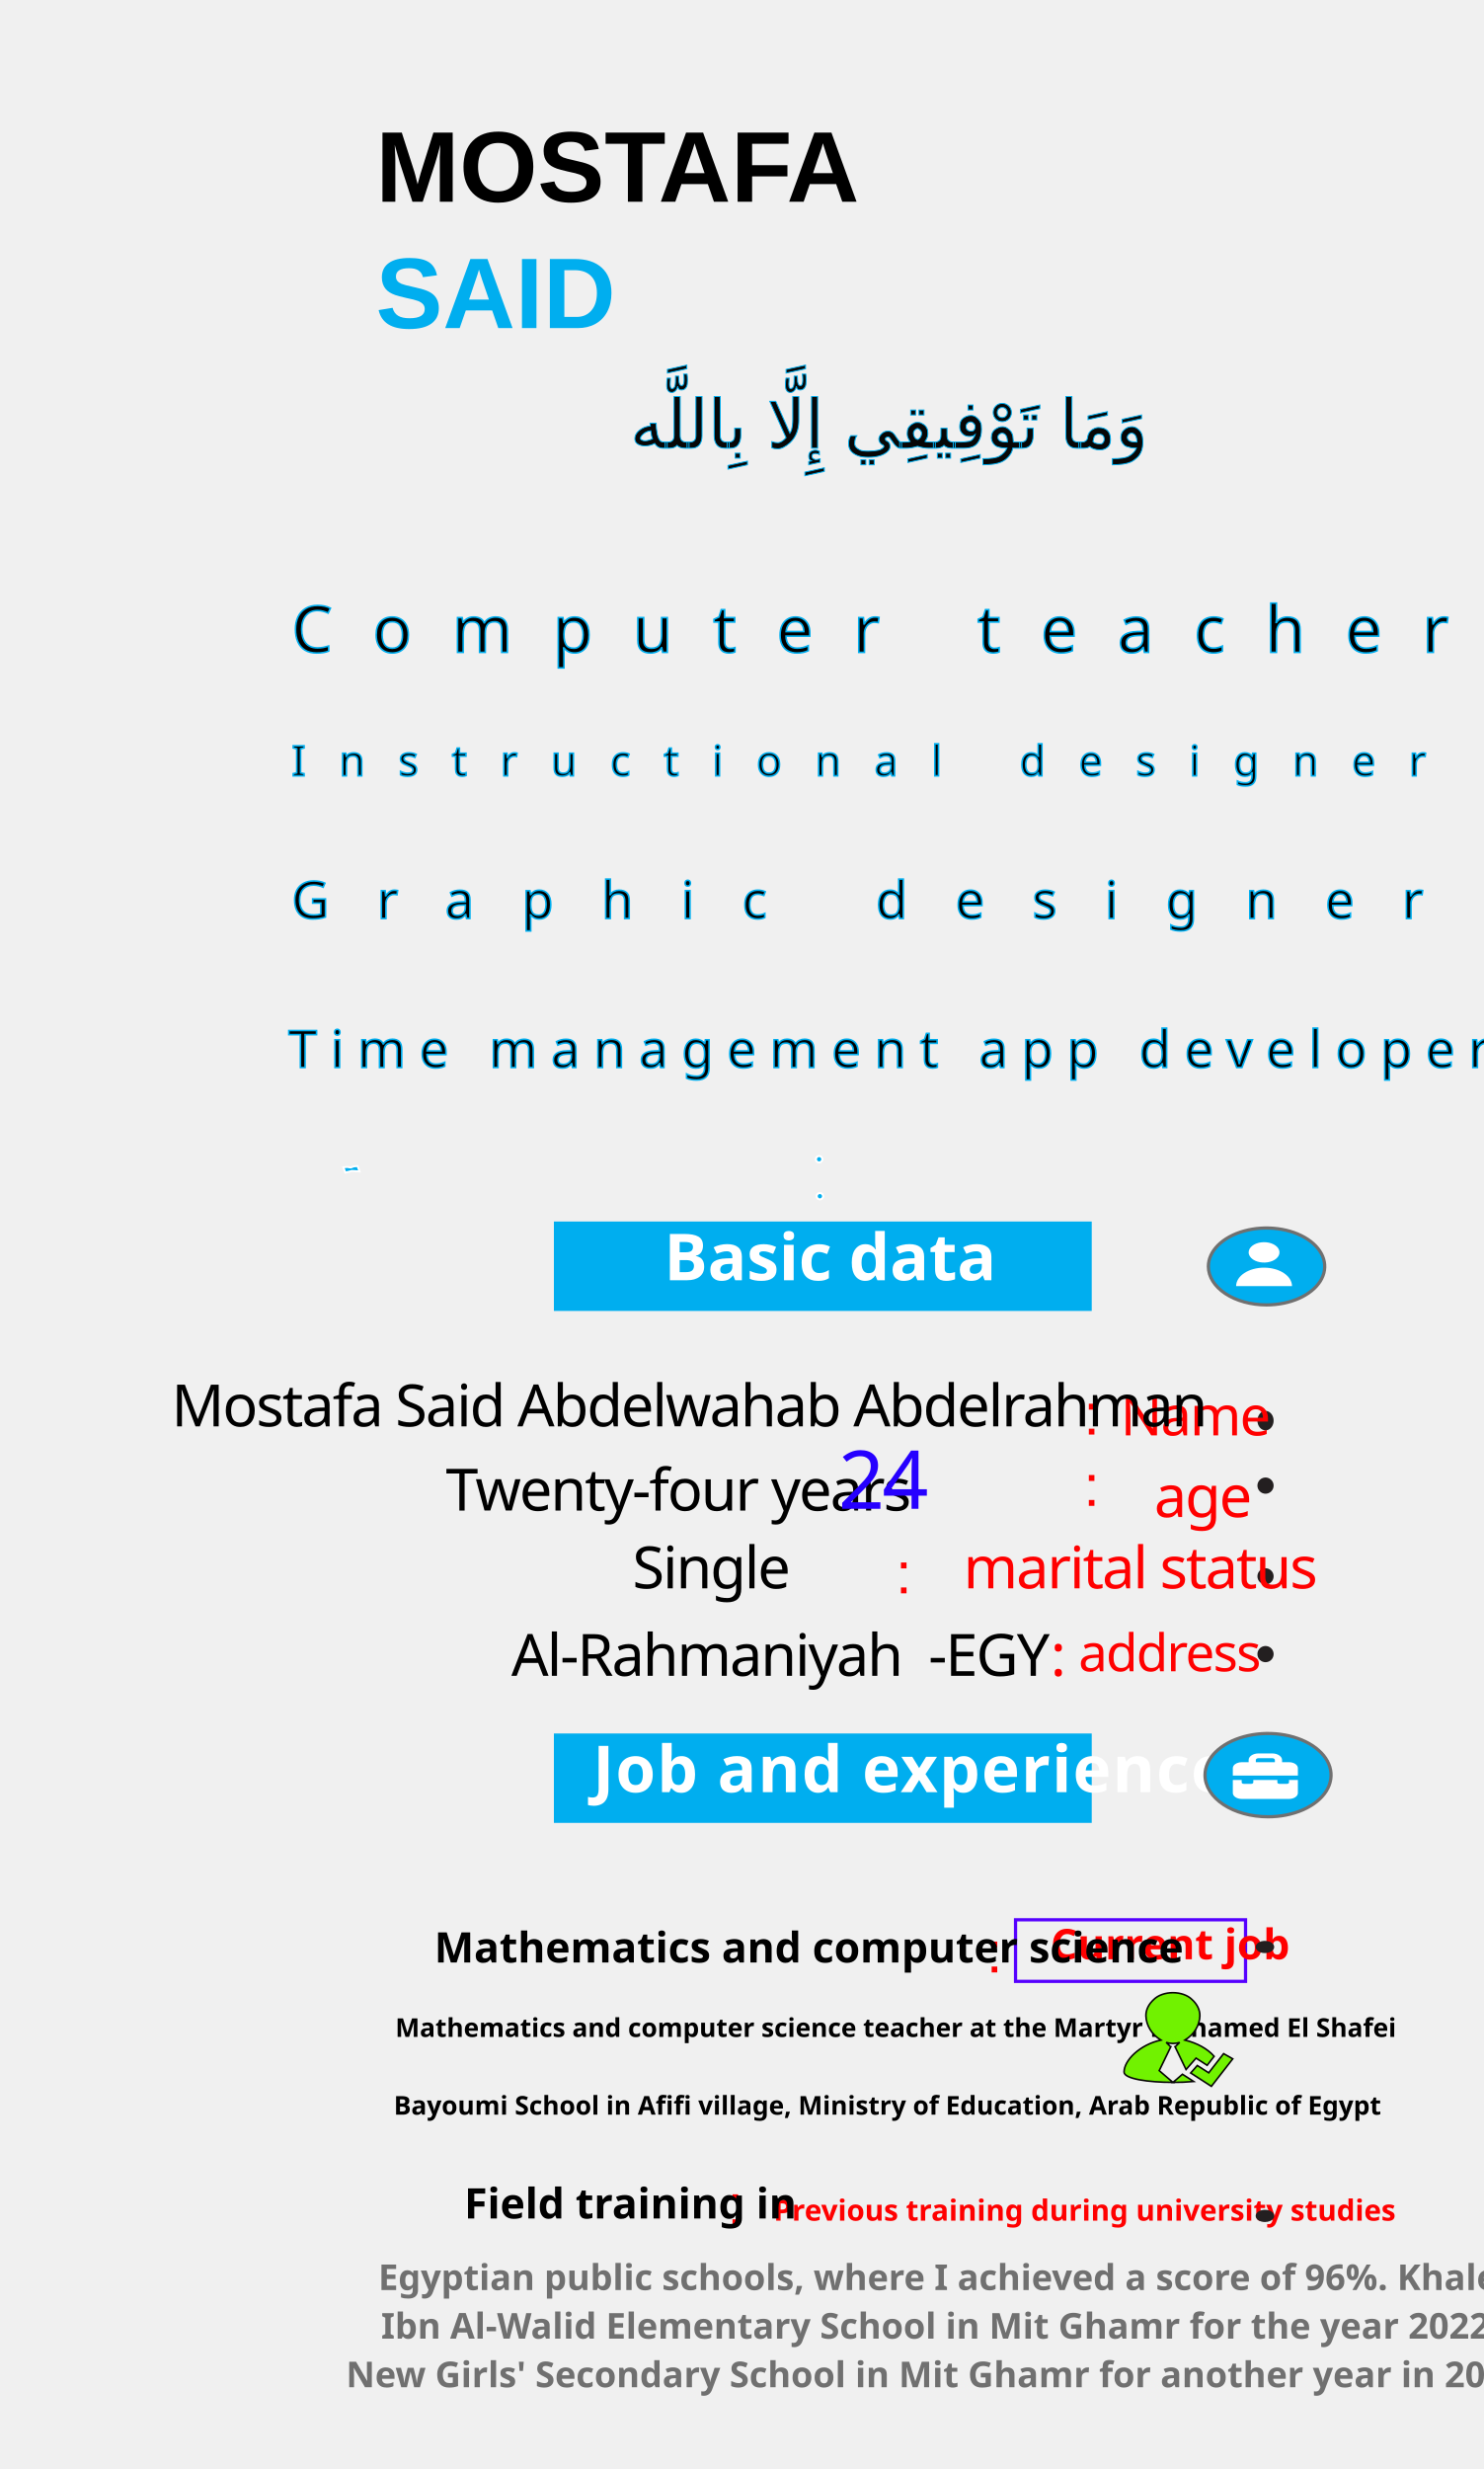
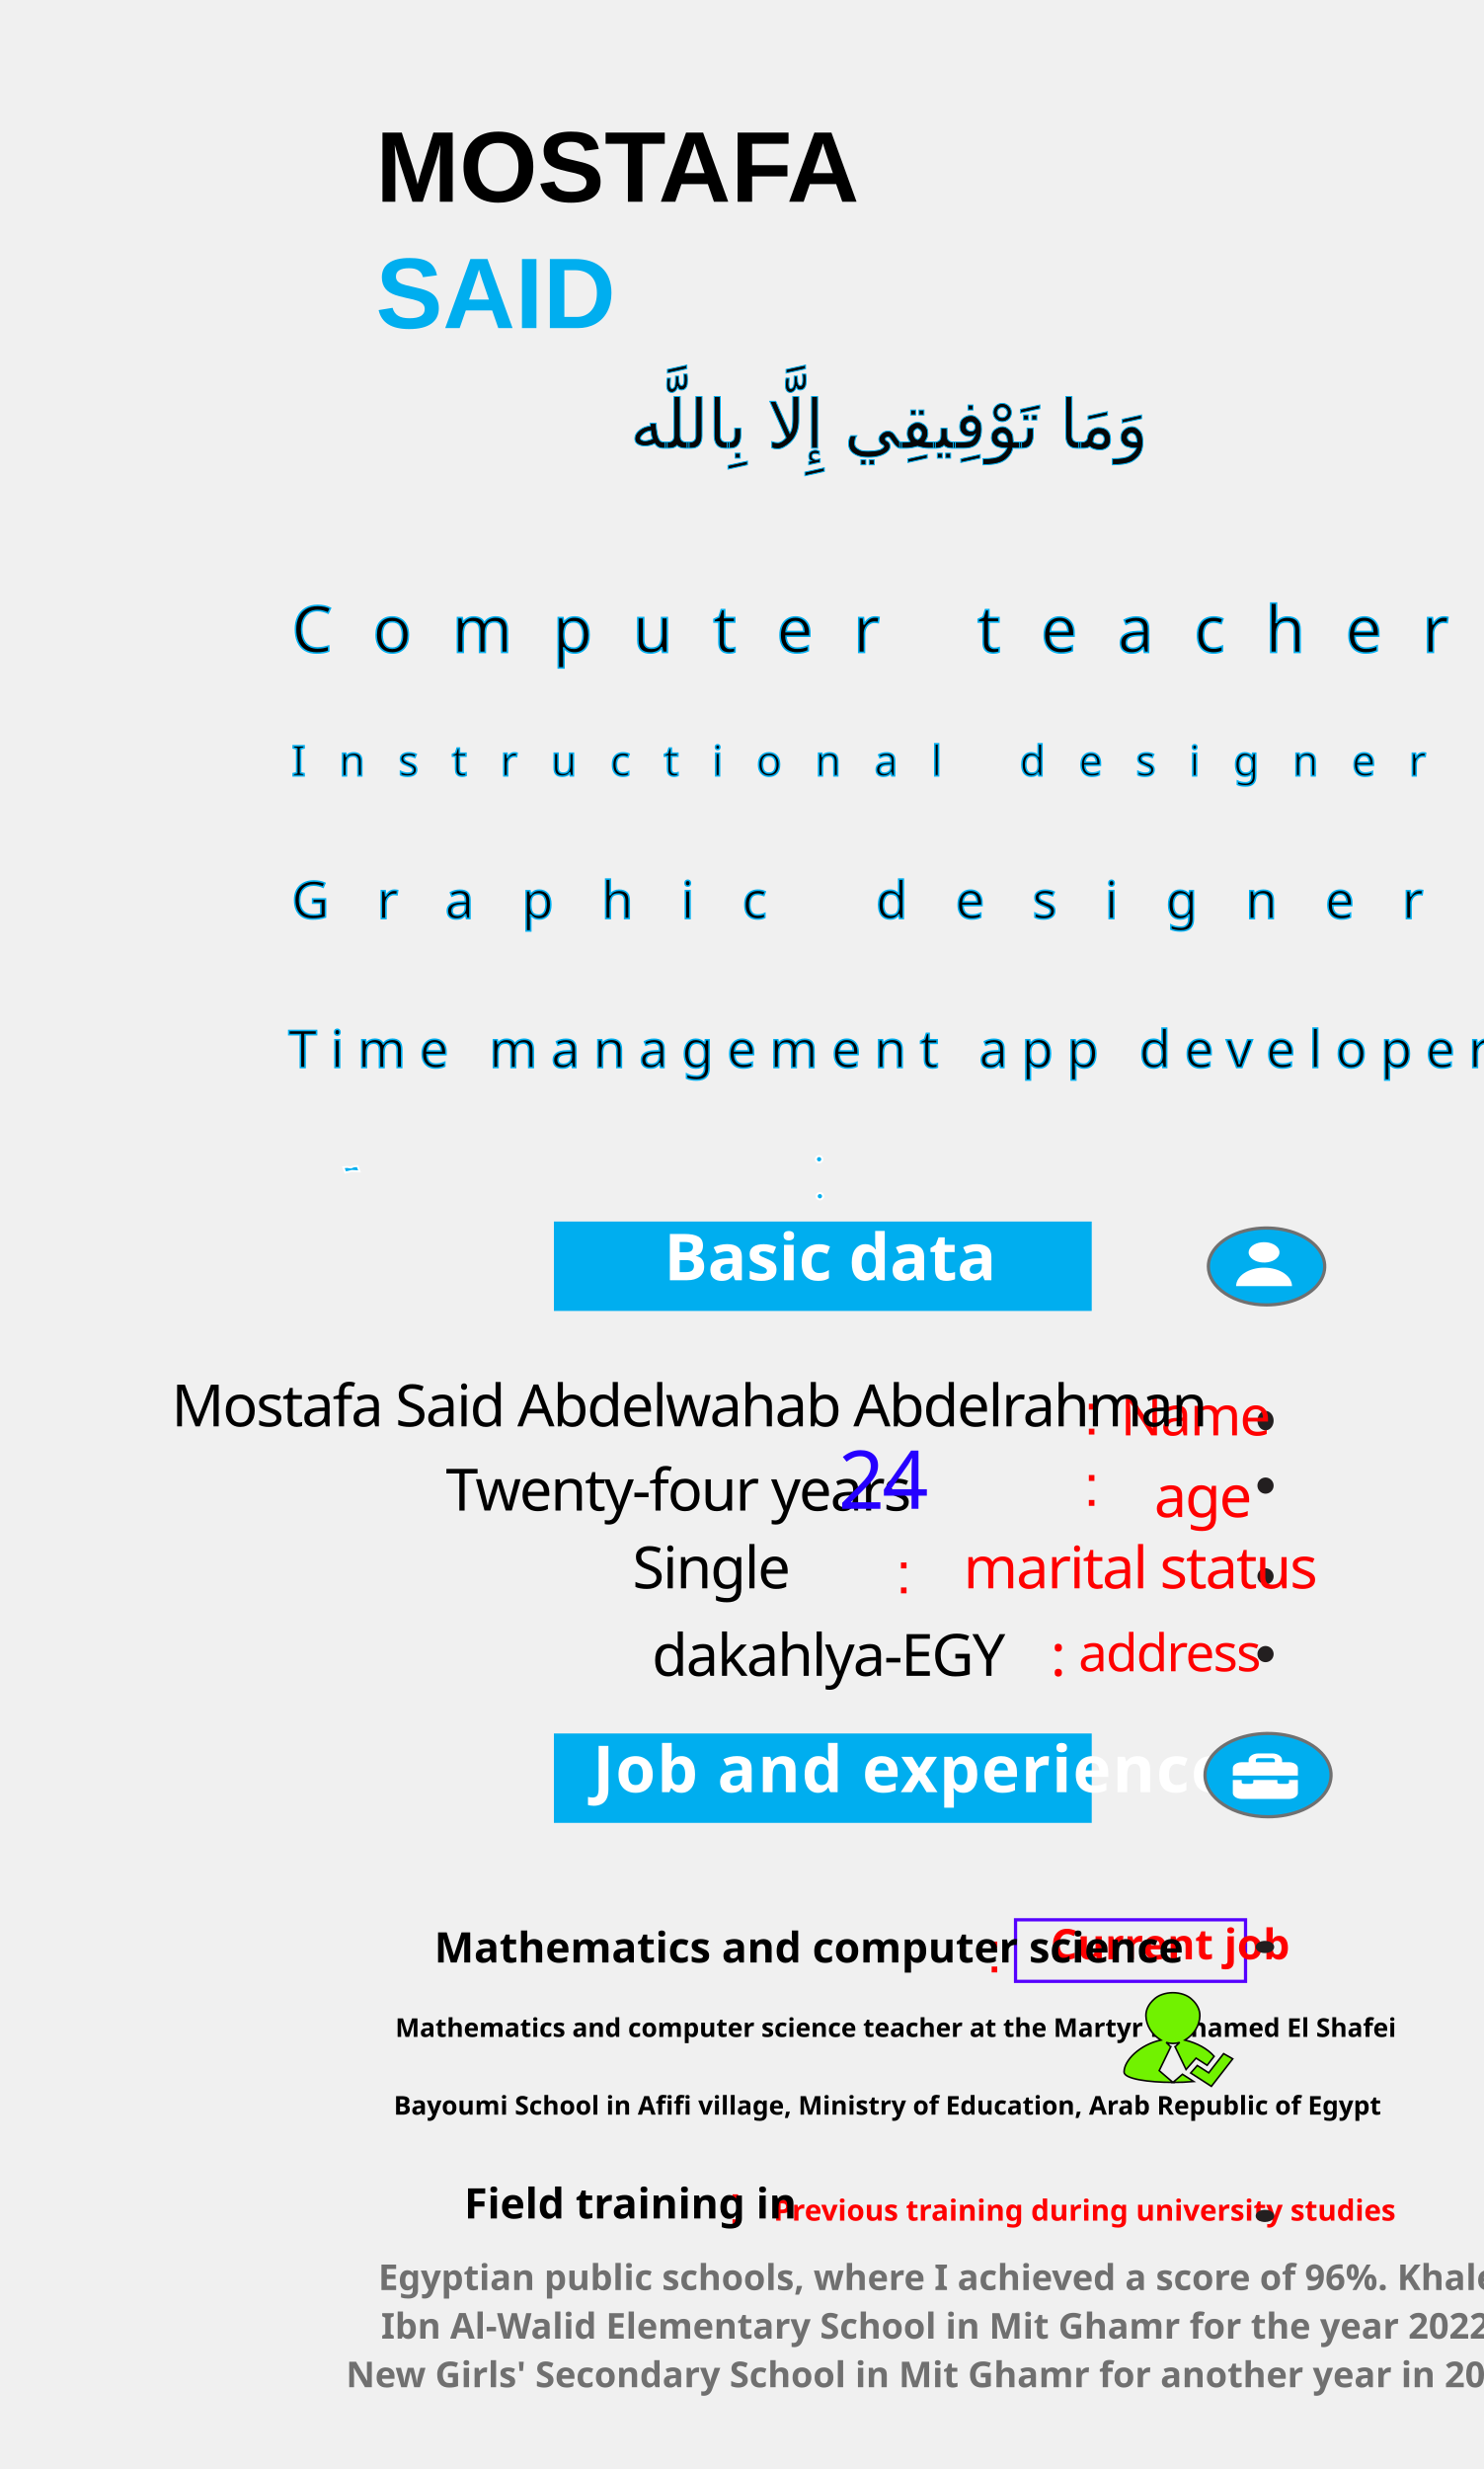
<svg xmlns="http://www.w3.org/2000/svg" width="458" height="762" viewBox="0 0 458 762" fill="none">
  <path d="M337.021 377H170.992V404.59H337.021V377Z" fill="#00AEEF" />
  <text fill="#070707" stroke="#00AEEF" stroke-width="0.3" xml:space="preserve" style="white-space: pre" font-family="Harmattan" font-size="21" font-weight="500" letter-spacing="-0.01em">
    <tspan x="194.5" y="138.322">وَمَا تَوْفِيقِي إِلَّا بِاللَّه</tspan>
  </text>
  <text fill="black" xml:space="preserve" style="white-space: pre" font-family="Arial" font-size="31" font-weight="900" letter-spacing="0em">
    <tspan x="115.992" y="62.261">MOSTAFA</tspan>
  </text>
  <text fill="#00AEEF" xml:space="preserve" style="white-space: pre" font-family="Arial" font-size="31" font-weight="900" letter-spacing="0em">
    <tspan x="115.992" y="101.261">SAID</tspan>
  </text>
  <text fill="black" stroke="#00AEEF" stroke-width="0.5" xml:space="preserve" style="white-space: pre" font-family="Andalus" font-size="16" letter-spacing="0.92em">
    <tspan x="90" y="283.469">Graphic designer</tspan>
  </text>
  <text fill="black" stroke="#00AEEF" stroke-width="0.5" xml:space="preserve" style="white-space: pre" font-family="Andalus" font-size="16" letter-spacing="0.26em">
    <tspan x="89" y="329.469">Time management app developer</tspan>
  </text>
  <text fill="black" stroke="#00AEEF" stroke-width="0.5" xml:space="preserve" style="white-space: pre" font-family="Andalus" font-size="13" letter-spacing="0.79em">
    <tspan x="90" y="239.443">Instructional designer</tspan>
  </text>
  <text fill="black" stroke="#00AEEF" stroke-width="0.5" xml:space="preserve" style="white-space: pre" font-family="Andalus" font-size="20" letter-spacing="0.62em">
    <tspan x="90" y="201.336">Computer teacher</tspan>
  </text>
  <text fill="white" xml:space="preserve" style="white-space: pre" font-family="Harmattan" font-size="20" font-weight="bold" letter-spacing="0em">
    <tspan x="205" y="395.116">Basic data
</tspan>
  </text>
  <path d="M390.983 402.726C394.534 402.726 398.006 402.03 400.959 400.727C403.912 399.423 406.214 397.57 407.573 395.403C408.932 393.235 409.287 390.85 408.595 388.549C407.902 386.247 406.191 384.134 403.68 382.475C401.169 380.816 397.969 379.686 394.486 379.228C391.003 378.77 387.392 379.005 384.111 379.903C380.83 380.801 378.025 382.321 376.052 384.272C374.079 386.223 373.026 388.517 373.026 390.863C373.026 394.009 374.918 397.027 378.285 399.251C381.653 401.476 386.22 402.726 390.983 402.726Z" fill="#00AEEF" stroke="#707070" />
  <path d="M381.59 396.933C381.59 395.422 382.499 393.972 384.117 392.903C385.735 391.834 387.93 391.233 390.218 391.233C392.506 391.233 394.701 391.834 396.319 392.903C397.937 393.972 398.846 395.422 398.846 396.933H381.59ZM385.459 386.514C385.458 385.786 385.84 385.081 386.539 384.518C387.238 383.955 388.21 383.57 389.291 383.428C390.371 383.286 391.493 383.395 392.465 383.738C393.437 384.082 394.199 384.637 394.62 385.309C395.042 385.982 395.098 386.73 394.778 387.426C394.458 388.123 393.782 388.725 392.866 389.129C391.95 389.533 390.85 389.715 389.753 389.644C388.657 389.573 387.632 389.252 386.853 388.737C385.961 388.148 385.459 387.348 385.459 386.514Z" fill="white" />
  <path d="M390.669 513C391.164 513 391.647 512.853 392.058 512.579C392.469 512.304 392.79 511.914 392.979 511.457C393.168 511 393.218 510.497 393.121 510.012C393.025 509.527 392.787 509.082 392.437 508.732C392.088 508.383 391.642 508.145 391.157 508.048C390.672 507.952 390.17 508.001 389.713 508.19C389.256 508.38 388.865 508.7 388.591 509.111C388.316 509.522 388.169 510.006 388.169 510.5C388.169 511.163 388.433 511.799 388.902 512.268C389.371 512.737 390.006 513 390.669 513Z" fill="#231F20" />
  <path d="M337.021 535H170.992V562.59H337.021V535Z" fill="#00AEEF" />
  <text fill="white" xml:space="preserve" style="white-space: pre" font-family="Harmattan" font-size="20" font-weight="bold" letter-spacing="0.02em">
    <tspan x="183" y="553.116">Job and experience</tspan>
  </text>
  <path d="M391.446 560.704C395.294 560.704 399.055 559.95 402.254 558.538C405.453 557.126 407.947 555.119 409.419 552.77C410.892 550.422 411.277 547.838 410.526 545.345C409.776 542.852 407.923 540.562 405.202 538.764C402.481 536.967 399.015 535.743 395.241 535.247C391.468 534.751 387.556 535.006 384.001 535.978C380.447 536.951 377.408 538.598 375.271 540.712C373.133 542.825 371.992 545.31 371.992 547.852C371.992 551.261 374.042 554.53 377.69 556.94C381.338 559.35 386.287 560.704 391.446 560.704Z" fill="#00AEEF" stroke="#707070" />
  <path d="M383.348 555.203C382.613 555.203 381.908 555.01 381.388 554.666C380.868 554.323 380.576 553.857 380.576 553.371V549.355H383.314V550.112C383.314 550.168 383.33 550.224 383.361 550.276C383.394 550.328 383.441 550.375 383.501 550.415C383.561 550.455 383.632 550.486 383.711 550.508C383.789 550.53 383.873 550.541 383.958 550.541H386.252C386.423 550.54 386.586 550.495 386.707 550.415C386.766 550.376 386.814 550.329 386.846 550.278C386.879 550.226 386.896 550.171 386.896 550.115V549.358H394.328V550.115C394.328 550.229 394.397 550.338 394.519 550.418C394.64 550.499 394.805 550.544 394.977 550.544H397.277C397.448 550.543 397.612 550.498 397.732 550.417C397.853 550.337 397.92 550.228 397.92 550.115V549.358H400.658V553.375C400.658 553.615 400.586 553.853 400.448 554.075C400.165 554.524 399.625 554.88 398.946 555.067C398.61 555.159 398.25 555.206 397.887 555.206L383.348 555.203ZM380.576 547.998V545.691C380.577 545.451 380.648 545.213 380.785 544.991C380.994 544.656 381.349 544.369 381.806 544.167C382.262 543.965 382.799 543.857 383.348 543.857H385.456V543.175C385.457 542.64 385.78 542.126 386.354 541.748C386.927 541.37 387.705 541.157 388.515 541.157H392.722C393.532 541.157 394.309 541.37 394.882 541.749C395.455 542.127 395.777 542.64 395.778 543.175V543.857H397.888C398.252 543.858 398.612 543.905 398.948 543.997C399.285 544.09 399.591 544.225 399.849 544.395C400.106 544.566 400.31 544.768 400.449 544.991C400.588 545.213 400.66 545.451 400.66 545.691V547.998H380.576ZM387.68 543.173V543.855H393.559V543.173C393.558 543.027 393.469 542.887 393.312 542.783C393.156 542.68 392.943 542.622 392.722 542.621H388.515C388.294 542.622 388.082 542.68 387.925 542.783C387.768 542.887 387.68 543.027 387.68 543.173Z" fill="white" />
  <path d="M390.669 489C391.164 489 391.647 488.853 392.058 488.579C392.469 488.304 392.79 487.914 392.979 487.457C393.168 487 393.218 486.497 393.121 486.012C393.025 485.527 392.787 485.082 392.437 484.732C392.088 484.383 391.642 484.145 391.157 484.048C390.672 483.952 390.17 484.001 389.713 484.19C389.256 484.38 388.865 484.7 388.591 485.111C388.316 485.522 388.169 486.006 388.169 486.5C388.169 487.163 388.433 487.799 388.902 488.268C389.371 488.737 390.006 489 390.669 489Z" fill="#231F20" />
  <text fill="#FF0000" xml:space="preserve" style="white-space: pre" font-family="Harmattan" font-size="18" letter-spacing="-0.03em">
    <tspan x="297.41" y="490.205">marital status</tspan>
  </text>
  <text fill="black" xml:space="preserve" style="white-space: pre" font-family="Harmattan" font-size="18" letter-spacing="-0.03em">
    <tspan x="195.241" y="490.205">Single</tspan>
  </text>
  <text fill="#FF0000" xml:space="preserve" style="white-space: pre" font-family="Arial" font-size="18" letter-spacing="-0.03em">
    <tspan x="276.49" y="491.74">:</tspan>
  </text>
  <text fill="#FF0000" xml:space="preserve" style="white-space: pre" font-family="Harmattan" font-size="16" letter-spacing="-0.03em">
    <tspan x="332.927" y="515.793">address
</tspan>
  </text>
  <text fill="black" xml:space="preserve" style="white-space: pre" font-family="Harmattan" font-size="18" letter-spacing="-0.03em">
-     <tspan x="157.863" y="517.205">Al-Rahmaniyah  -EGY</tspan>
+     <tspan x="201.262" y="517.205">dakahlya-EGY</tspan>
  </text>
  <text fill="#FF0000" xml:space="preserve" style="white-space: pre" font-family="Harmattan" font-size="18" letter-spacing="-0.03em">
    <tspan x="324.281" y="517.205">:</tspan>
  </text>
  <path d="M390.669 441.442C391.164 441.442 391.647 441.266 392.058 440.937C392.469 440.607 392.79 440.139 392.979 439.59C393.168 439.042 393.218 438.439 393.121 437.857C393.025 437.275 392.787 436.741 392.437 436.321C392.088 435.902 391.642 435.616 391.157 435.5C390.672 435.384 390.17 435.444 389.713 435.671C389.256 435.898 388.865 436.282 388.591 436.776C388.316 437.269 388.169 437.849 388.169 438.442C388.169 439.238 388.433 440.001 388.902 440.564C389.371 441.126 390.006 441.442 390.669 441.442Z" fill="#231F20" />
  <text fill="#FF0000" xml:space="preserve" style="white-space: pre" font-family="Harmattan" font-size="17" letter-spacing="-0.03em">
    <tspan x="345.895" y="442.999">Name</tspan>
  </text>
  <text fill="#FF0000" xml:space="preserve" style="white-space: pre" font-family="Arial" font-size="18" letter-spacing="-0.03em">
    <tspan x="334.49" y="442.74">:</tspan>
  </text>
  <text fill="black" xml:space="preserve" style="white-space: pre" font-family="Harmattan" font-size="18" letter-spacing="-0.03em">
    <tspan x="52.928" y="440.205">Mostafa Said Abdelwahab Abdelrahman</tspan>
  </text>
  <path d="M390.669 461C391.164 461 391.647 460.853 392.058 460.579C392.469 460.304 392.79 459.914 392.979 459.457C393.168 459 393.218 458.497 393.121 458.012C393.025 457.527 392.787 457.082 392.437 456.732C392.088 456.383 391.642 456.144 391.157 456.048C390.672 455.952 390.17 456.001 389.713 456.19C389.256 456.38 388.865 456.7 388.591 457.111C388.316 457.522 388.169 458.006 388.169 458.5C388.169 459.163 388.433 459.799 388.902 460.268C389.371 460.737 390.006 461 390.669 461Z" fill="#231F20" />
  <text fill="black" xml:space="preserve" style="white-space: pre" font-family="Harmattan" font-size="18" letter-spacing="-0.03em">
    <tspan x="133.473" y="466.205"> Twenty-four years</tspan>
  </text>
  <text fill="#2600FF" xml:space="preserve" style="white-space: pre" font-family="Harmattan" font-size="25" letter-spacing="-0.03em">
    <tspan x="258.777" y="465.645">24</tspan>
  </text>
  <text fill="#FF0000" xml:space="preserve" style="white-space: pre" font-family="Arial" font-size="18" letter-spacing="-0.03em">
    <tspan x="334.49" y="464.74">:</tspan>
  </text>
  <text fill="#FF0000" xml:space="preserve" style="white-space: pre" font-family="Harmattan" font-size="18" letter-spacing="-0.03em">
    <tspan x="356.288" y="468.205">age  </tspan>
  </text>
  <path d="M253.828 357.77C253.828 357.931 253.789 358.089 253.713 358.23C253.637 358.371 253.527 358.491 253.393 358.579C253.259 358.668 253.105 358.721 252.945 358.735C252.785 358.749 252.624 358.723 252.477 358.659C252.317 358.59 252.179 358.479 252.077 358.337C251.975 358.196 251.913 358.029 251.898 357.856C251.883 357.682 251.915 357.507 251.991 357.35C252.067 357.193 252.184 357.06 252.329 356.964C252.475 356.868 252.644 356.813 252.818 356.806C252.993 356.798 253.166 356.837 253.319 356.92C253.473 357.003 253.601 357.125 253.691 357.275C253.78 357.425 253.828 357.596 253.828 357.77Z" fill="#00AEEF" stroke="white" stroke-width="0.6" />
  <path d="M253.742 358.167C253.648 358.377 253.482 358.547 253.274 358.646C253.065 358.745 252.828 358.765 252.606 358.704C252.384 358.643 252.191 358.504 252.062 358.313C251.933 358.122 251.877 357.891 251.904 357.662C251.931 357.433 252.039 357.221 252.209 357.065C252.379 356.909 252.599 356.819 252.829 356.811C253.059 356.803 253.285 356.878 253.465 357.023C253.645 357.167 253.767 357.371 253.809 357.598C253.845 357.79 253.821 357.988 253.742 358.167Z" fill="#00AEEF" stroke="white" stroke-width="0.6" />
  <path d="M110.996 361.534L108.678 361.371L106.619 361.881L105.996 360.242C107.478 360.121 106.952 360.107 108.297 360.335C109.394 359.905 108.911 359.989 110.379 359.881C110.981 361.475 110.855 361.152 110.996 361.534Z" fill="#00AEEF" stroke="white" stroke-width="0.6" />
  <path d="M253.983 369.577C253.887 369.79 253.717 369.961 253.504 370.058C253.291 370.156 253.051 370.172 252.826 370.106C252.602 370.039 252.41 369.894 252.285 369.696C252.16 369.499 252.11 369.263 252.146 369.031C252.182 368.8 252.3 368.59 252.479 368.439C252.658 368.289 252.885 368.208 253.119 368.212C253.352 368.216 253.577 368.305 253.75 368.462C253.924 368.618 254.034 368.833 254.062 369.065C254.083 369.24 254.055 369.417 253.983 369.577Z" fill="#00AEEF" stroke="white" stroke-width="0.6" />
  <path d="M253.983 369.576C253.889 369.788 253.721 369.958 253.512 370.057C253.302 370.155 253.064 370.176 252.841 370.114C252.618 370.052 252.424 369.912 252.295 369.719C252.166 369.526 252.111 369.294 252.139 369.064C252.167 368.834 252.276 368.622 252.447 368.466C252.619 368.31 252.84 368.22 253.072 368.213C253.303 368.207 253.53 368.283 253.709 368.429C253.889 368.575 254.011 368.78 254.052 369.008C254.087 369.2 254.063 369.398 253.983 369.576Z" fill="#00AEEF" stroke="white" stroke-width="0.6" />
  <g filter="url(#filter0_d_187_2929)">
    <mask id="path-38-inside-1_187_2929" fill="white">
      <path d="M398.992 363L93.992 363L258.033 363H398.992Z" />
    </mask>
    <path d="M398.992 363L93.992 363L258.033 363H398.992Z" fill="#231F20" />
    <path d="M398.992 362L93.992 362V364L398.992 364V362ZM93.992 364L258.033 364V362L93.992 362V364ZM258.033 364H398.992V362H258.033V364Z" fill="black" mask="url(#path-38-inside-1_187_2929)" />
  </g>
  <text fill="#FF0000" xml:space="preserve" style="white-space: pre" font-family="Harmattan" font-size="9" font-weight="bold" letter-spacing="0px">
    <tspan x="238.795" y="685.352">Previous training during university studies</tspan>
  </text>
  <text fill="#FF0000" xml:space="preserve" style="white-space: pre" font-family="Arial" font-size="18" letter-spacing="-0.03em">
    <tspan x="224.49" y="686.74">:</tspan>
  </text>
  <text fill="black" xml:space="preserve" style="white-space: pre" font-family="Harmattan" font-size="13" font-weight="bold" letter-spacing="0px">
    <tspan x="143.303" y="684.676">Field training in
</tspan>
    <tspan x="219.5" y="700.676">
</tspan>
  </text>
  <text fill="#707070" xml:space="preserve" style="white-space: pre" font-family="Harmattan" font-size="11" font-weight="bold" letter-spacing="0px">
    <tspan x="116.771" y="706.764">Egyptian public schools, where I achieved a score of 96%. Khaled </tspan>
    <tspan x="117.63" y="721.764">Ibn Al-Walid Elementary School in Mit Ghamr for the year 2022. </tspan>
    <tspan x="106.823" y="736.764">New Girls' Secondary School in Mit Ghamr for another year in 2023</tspan>
  </text>
  <path d="M390.489 685.776C391.054 685.776 391.607 685.665 392.077 685.458C392.547 685.25 392.913 684.955 393.129 684.611C393.346 684.266 393.402 683.886 393.292 683.52C393.182 683.153 392.91 682.817 392.51 682.553C392.11 682.289 391.601 682.109 391.047 682.036C390.492 681.963 389.918 682.001 389.396 682.144C388.873 682.287 388.427 682.529 388.113 682.839C387.799 683.15 387.631 683.515 387.631 683.888C387.631 684.389 387.932 684.869 388.468 685.223C389.004 685.577 389.731 685.776 390.489 685.776Z" fill="#231F20" />
  <text fill="#FF0000" xml:space="preserve" style="white-space: pre" font-family="Arial" font-size="18" letter-spacing="-0.03em">
    <tspan x="304.49" y="608.74">:</tspan>
  </text>
  <rect x="313.5" y="592.5" width="71" height="19" stroke="#5500FF" />
  <text fill="#FF0000" xml:space="preserve" style="white-space: pre" font-family="Harmattan" font-size="13" font-weight="bold" letter-spacing="0px">
    <tspan x="317.561" y="604.676">  Current job</tspan>
  </text>
  <text fill="black" xml:space="preserve" style="white-space: pre" font-family="Harmattan" font-size="13" font-weight="bold" letter-spacing="0px">
    <tspan x="134.064" y="605.676">Mathematics and computer science </tspan>
  </text>
  <text fill="black" xml:space="preserve" style="white-space: pre" font-family="Harmattan" font-size="8" font-weight="bold" letter-spacing="0px">
    <tspan x="122.031" y="628.646">Mathematics and computer science teacher at the Martyr Mohamed El Shafei </tspan>
    <tspan x="121.555" y="652.646">Bayoumi School in Afifi village, Ministry of Education, Arab Republic of Egypt</tspan>
  </text>
  <path d="M390.489 602.776C391.054 602.776 391.607 602.665 392.077 602.458C392.547 602.25 392.913 601.955 393.129 601.611C393.346 601.266 393.402 600.886 393.292 600.52C393.182 600.153 392.91 599.817 392.51 599.553C392.11 599.289 391.601 599.109 391.047 599.036C390.492 598.963 389.918 599.001 389.396 599.144C388.873 599.287 388.427 599.529 388.113 599.839C387.799 600.15 387.631 600.515 387.631 600.888C387.631 601.389 387.932 601.869 388.468 602.223C389.004 602.577 389.731 602.776 390.489 602.776Z" fill="#231F20" />
  <path d="M361.415 631.699H361.377L360 630.341C360.644 630.561 361.358 630.675 362.083 630.675C362.808 630.675 363.522 630.561 364.167 630.341L362.785 631.699H362.756L366.139 638.716L369.222 635.192L372.652 637.406L374.809 634.632C372.781 632.321 369.595 630.551 365.802 629.627C367.251 628.706 368.384 627.589 369.121 626.352C369.931 625.015 370.366 623.592 370.403 622.152C370.443 620.336 369.586 618.56 367.963 617.094C367.32 616.451 366.446 615.922 365.418 615.557C364.391 615.191 363.242 615 362.075 615C360.908 615 359.759 615.191 358.731 615.557C357.704 615.922 356.829 616.451 356.187 617.094C354.563 618.56 353.707 620.336 353.746 622.152C353.785 623.592 354.221 625.015 355.033 626.352C355.773 627.589 356.909 628.706 358.363 629.626C351.838 631.044 347 635.893 347 639.489C347 641.617 354.537 642.677 362.079 642.677L357.853 639.054L361.415 631.699Z" fill="#71F200" stroke="#070505" stroke-width="0.5" />
  <path d="M362.093 642.69C364.239 642.694 366.382 642.602 368.508 642.415L365.027 640.17L362.093 642.69Z" fill="#71F200" stroke="#070505" stroke-width="0.5" />
  <path d="M377.73 633.809L373.133 639.734L369.611 637.462L367.575 639.78L373.955 643.902L380.549 635.418L377.73 633.809Z" fill="#71F200" stroke="#070505" stroke-width="0.5" />
  <defs>
    <filter id="filter0_d_187_2929" x="89.992" y="362" width="313" height="10" filterUnits="userSpaceOnUse" color-interpolation-filters="sRGB">
      <feFlood flood-opacity="0" result="BackgroundImageFix" />
      <feColorMatrix in="SourceAlpha" type="matrix" values="0 0 0 0 0 0 0 0 0 0 0 0 0 0 0 0 0 0 127 0" result="hardAlpha" />
      <feOffset dy="4" />
      <feGaussianBlur stdDeviation="2" />
      <feComposite in2="hardAlpha" operator="out" />
      <feColorMatrix type="matrix" values="0 0 0 0 0 0 0 0 0 0 0 0 0 0 0 0 0 0 0.25 0" />
      <feBlend mode="normal" in2="BackgroundImageFix" result="effect1_dropShadow_187_2929" />
      <feBlend mode="normal" in="SourceGraphic" in2="effect1_dropShadow_187_2929" result="shape" />
    </filter>
  </defs>
</svg>
